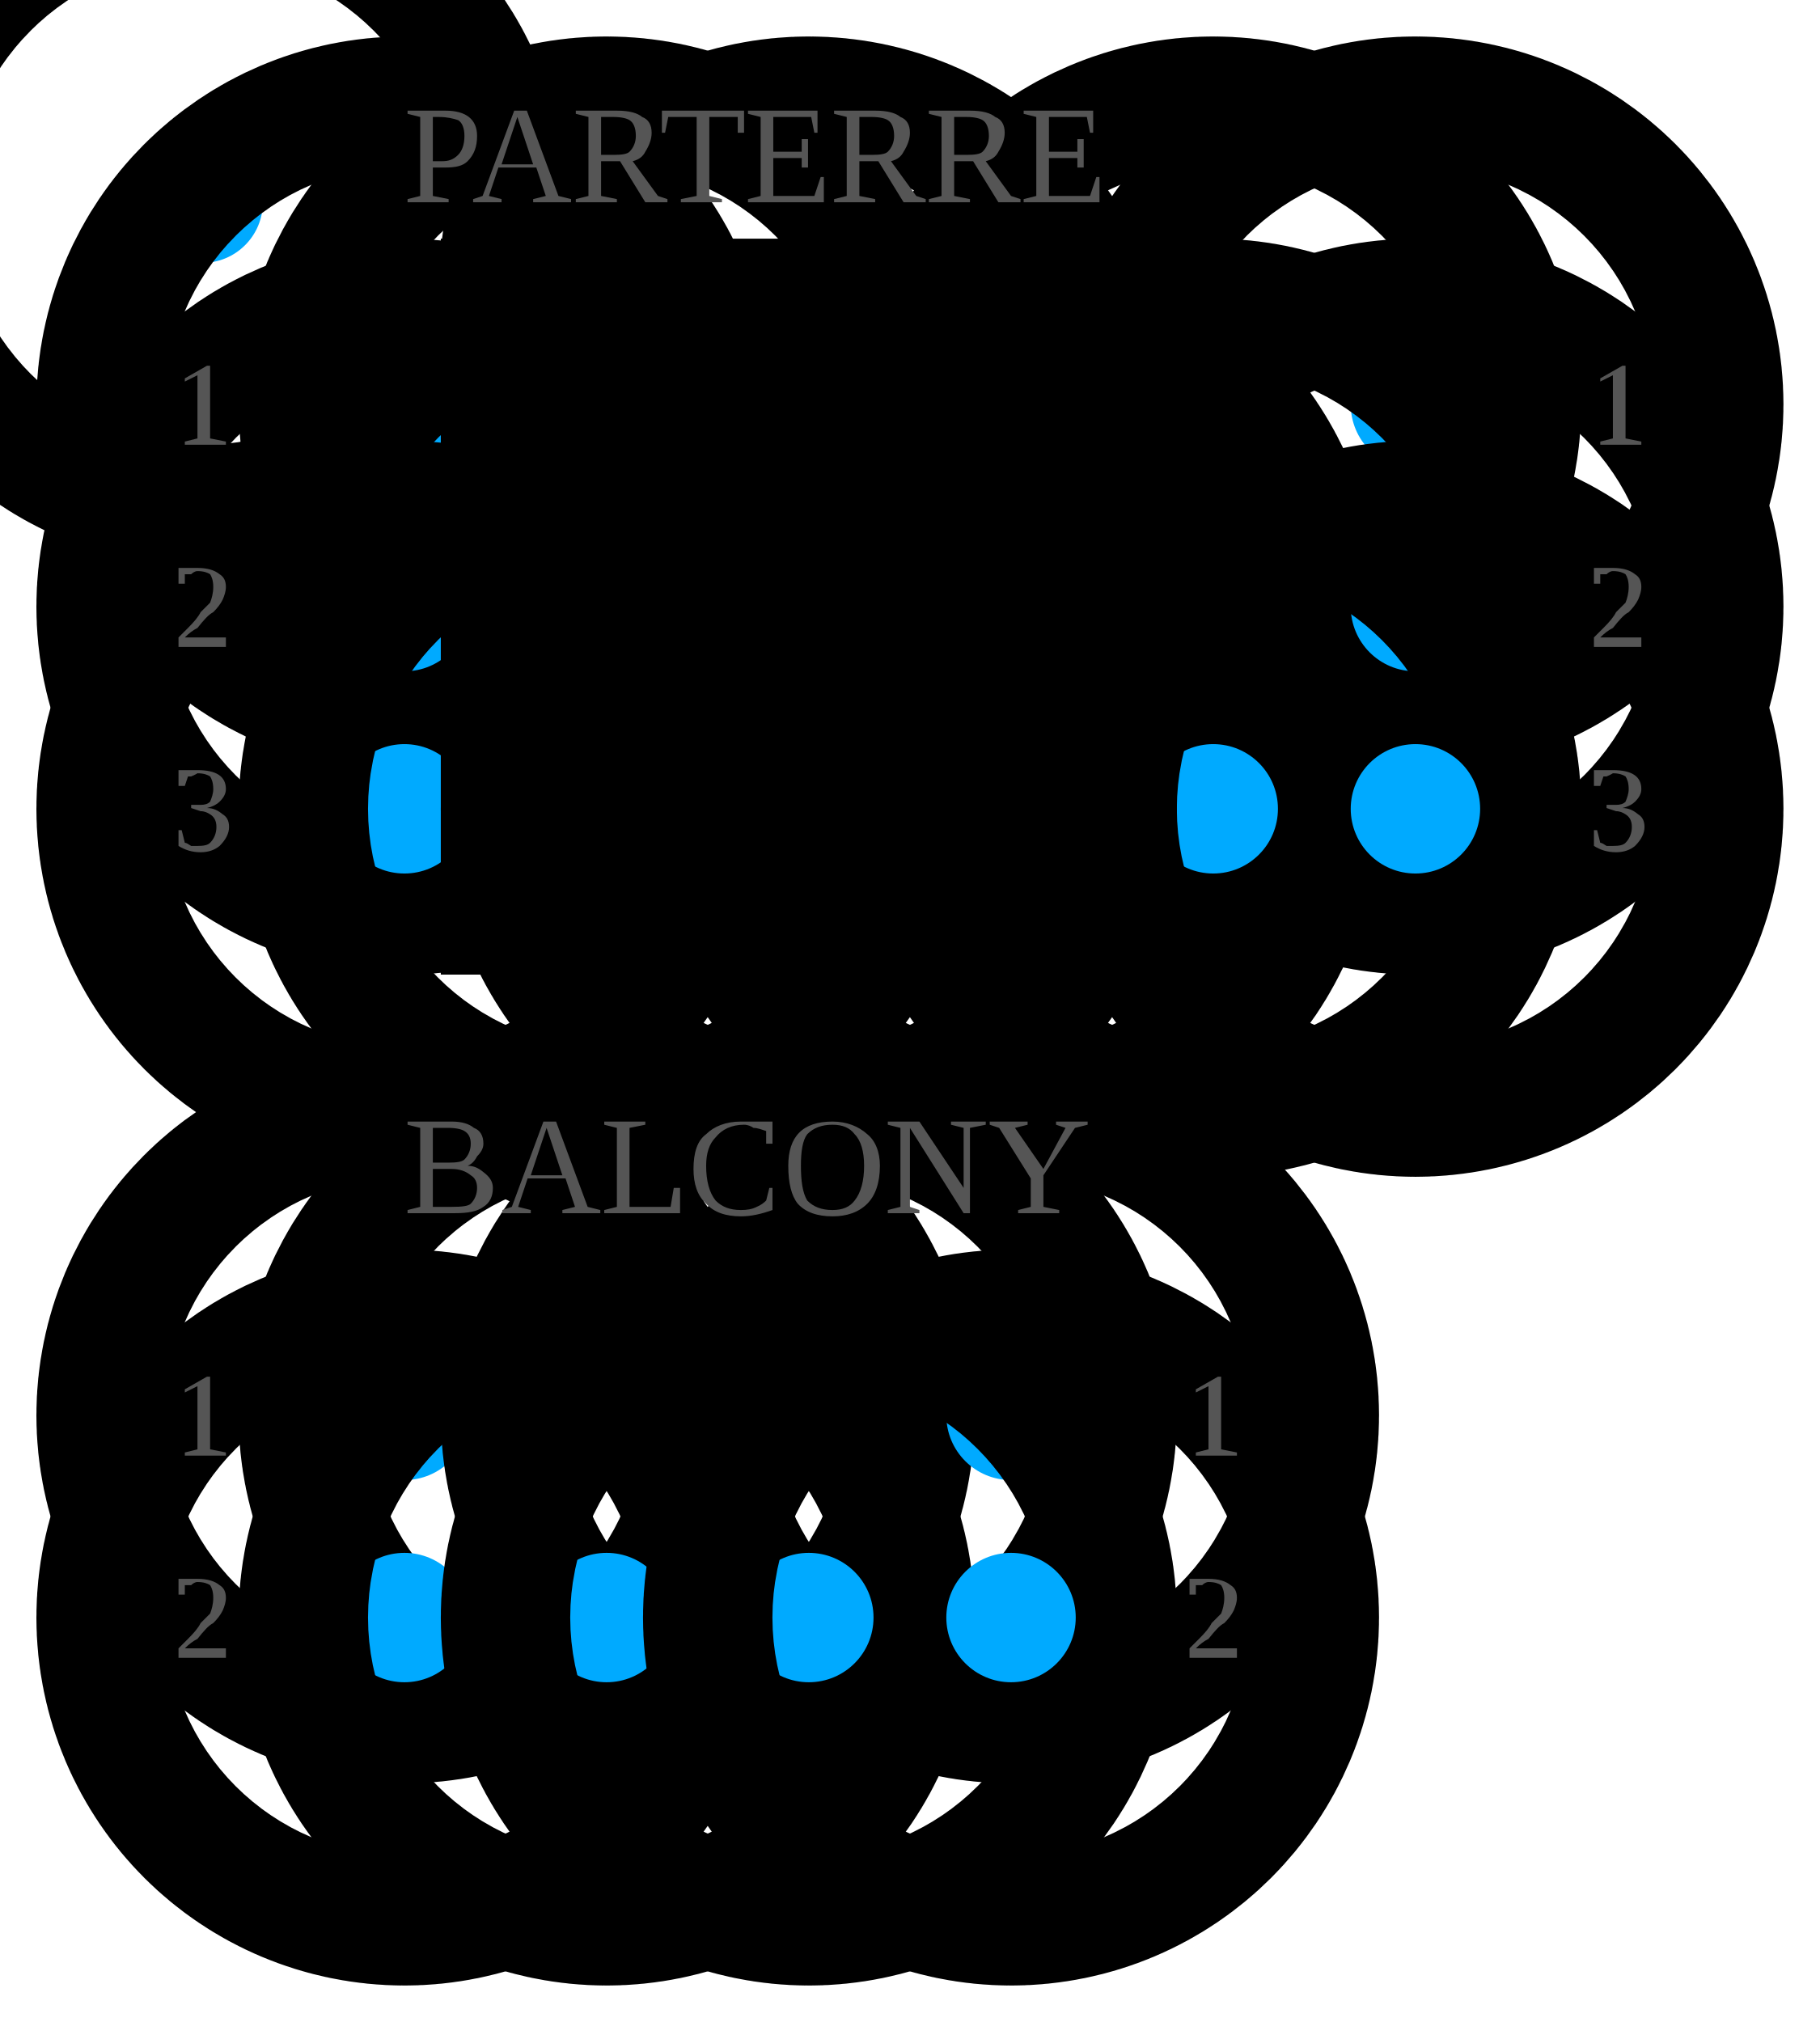
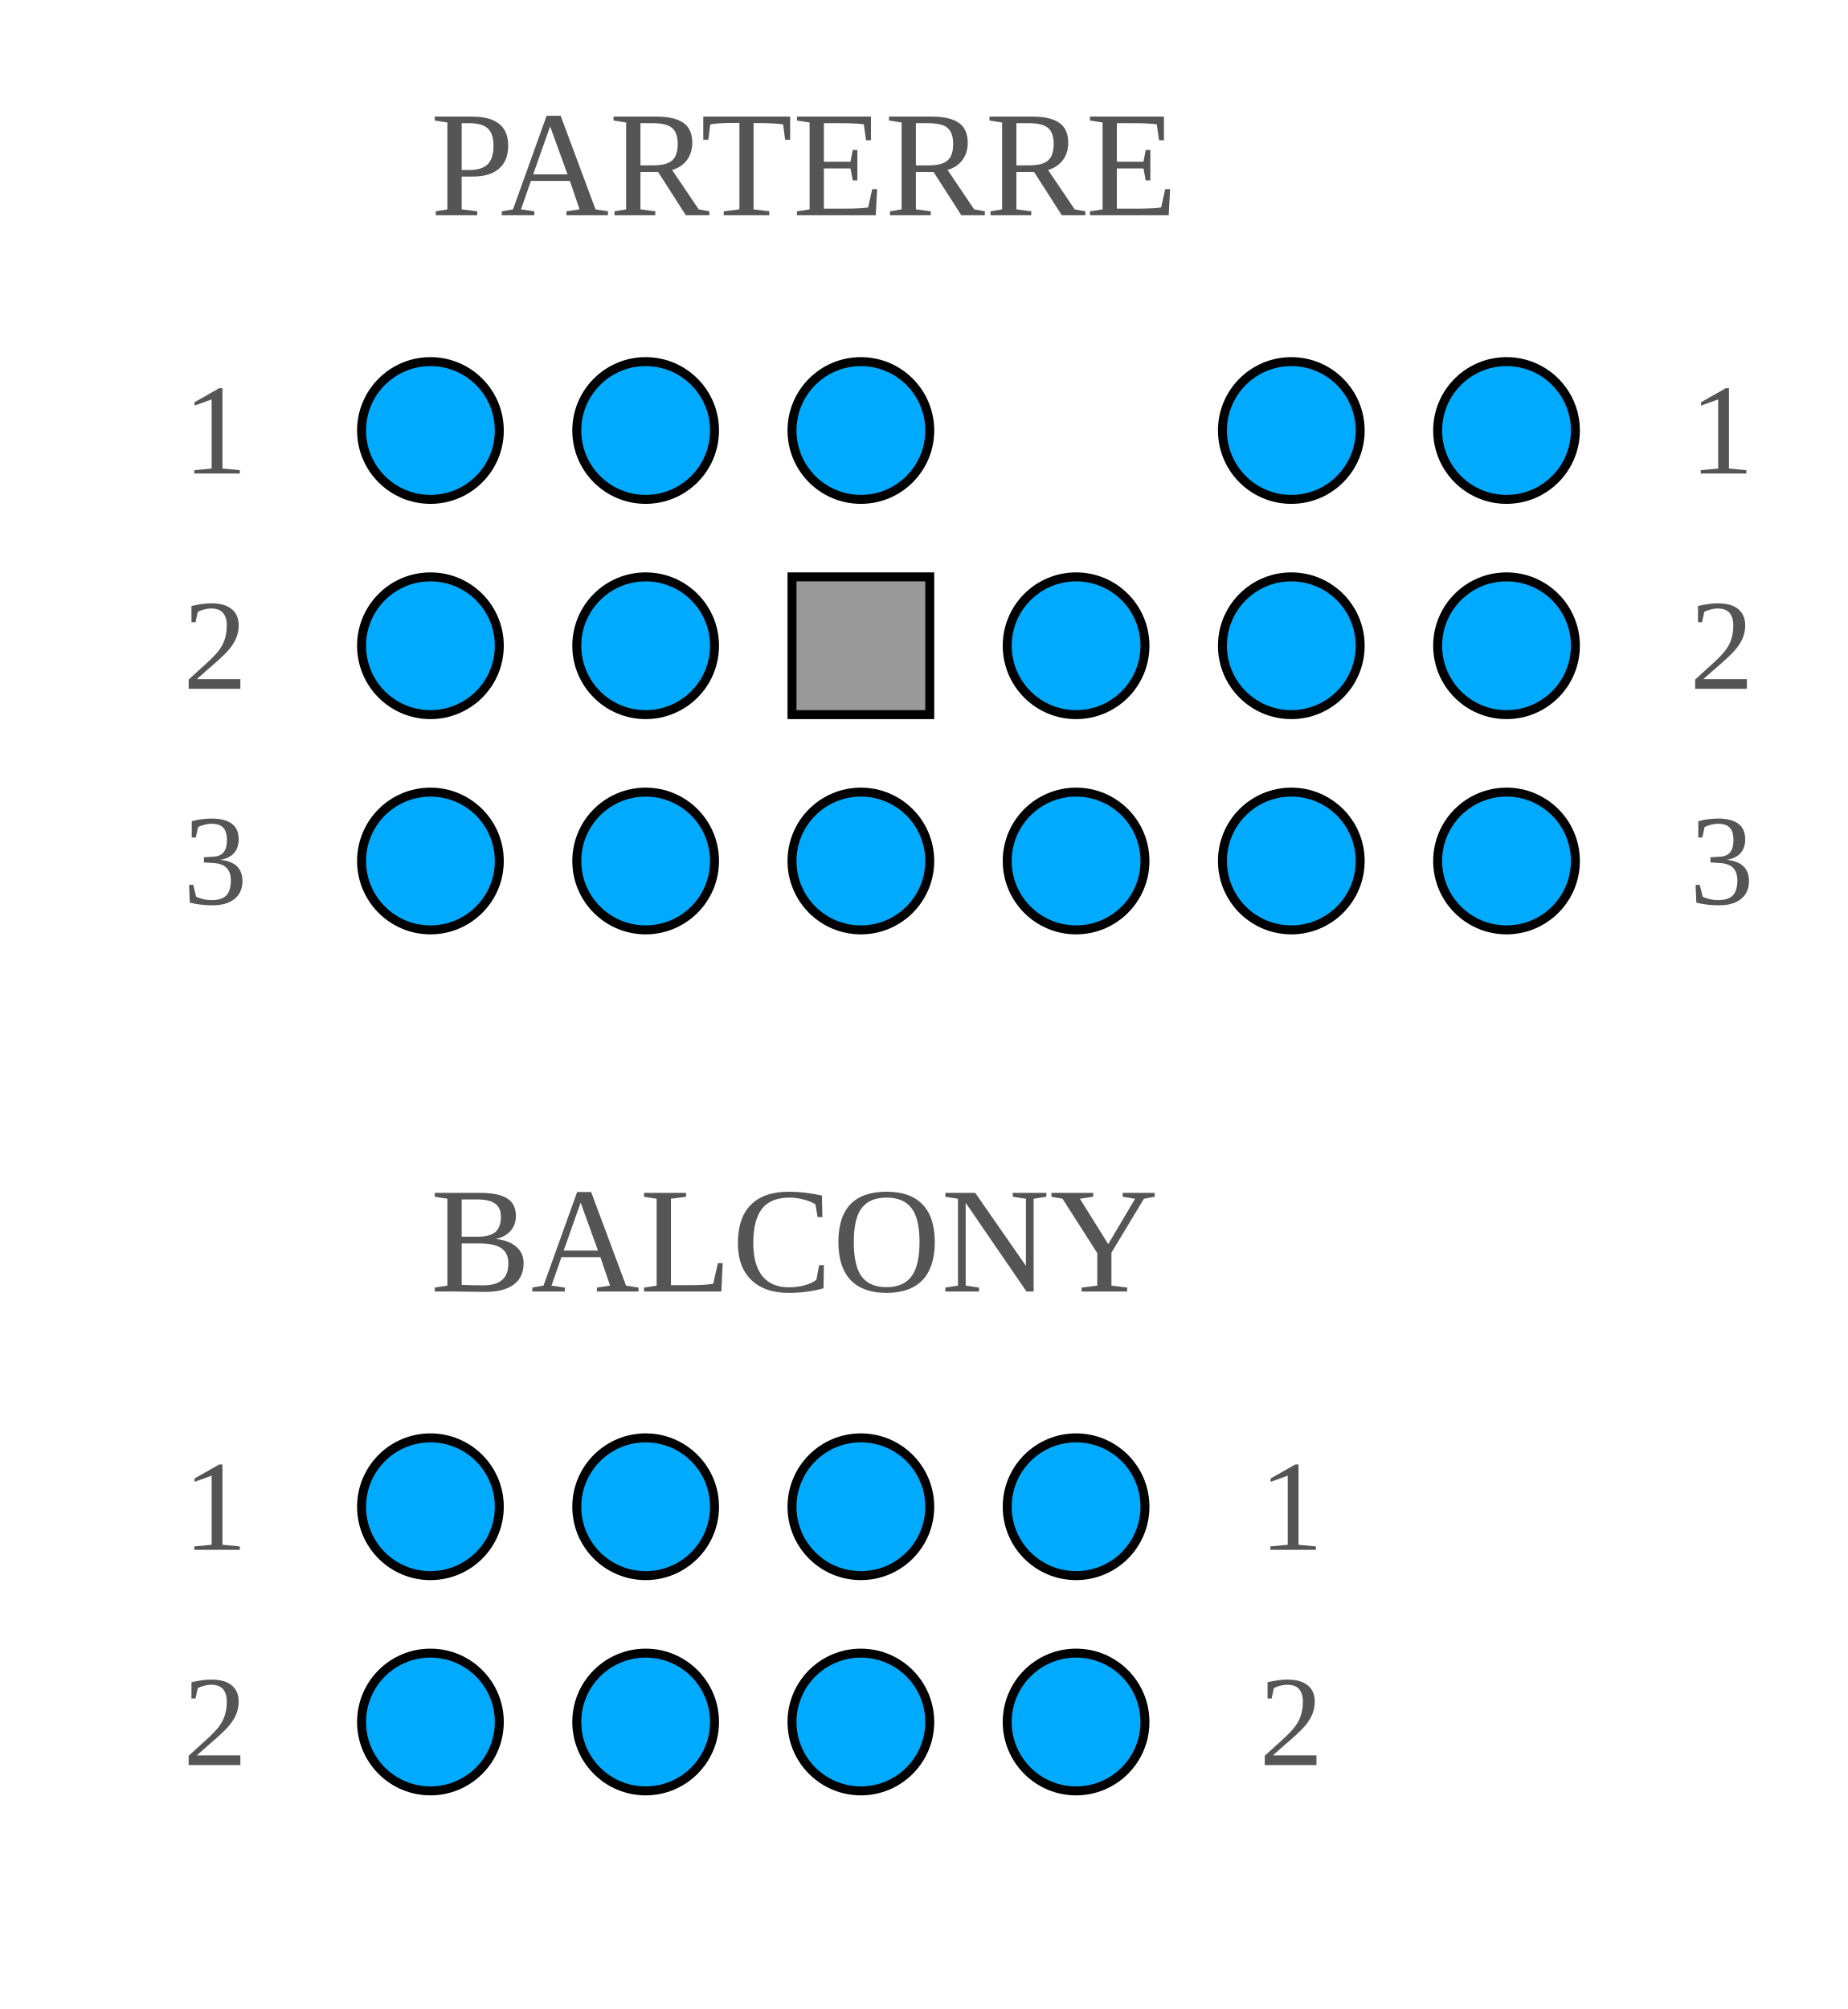
- <svg xmlns="http://www.w3.org/2000/svg" version="1.1" width="1160" height="1289" viewBox="0 0 9 10" preserveAspectRatio="xMidYMid meet" data-validation-status="PASS" data-lane="exact">
+ <svg xmlns="http://www.w3.org/2000/svg" version="1.1" width="206" height="224" viewBox="0 0 206 224" preserveAspectRatio="xMidYMid meet" data-validation-status="PASS" data-lane="exact">
  <g id="PriceCategory">
-     <circle id="category-placeholder" cx="1" cy="1" r="0.3" style="fill:#00aaff;stroke:#000000;stroke-width:3" />
+     <circle id="category-placeholder" cx="24" cy="24" r="7.2" style="display:none;fill:#00aaff;stroke:#000000;stroke-width:1" />
  </g>
  <g id="Legend">
-     <circle id="Sold" cx="1" cy="2" r="0.3" style="display:none;fill:#999999;stroke:#000000;stroke-width:3" />
-     <circle id="None" cx="2" cy="2" r="0.3" style="display:none;fill:#999999;stroke:#000000;stroke-width:3" />
-     <circle id="Reserved" cx="3" cy="2" r="0.3" style="display:none;fill:#999999;stroke:#000000;stroke-width:3" />
-     <circle id="MyTickets" cx="4" cy="2" r="0.3" style="display:none;fill:#999999;stroke:#000000;stroke-width:3" />
+     <circle id="Sold" cx="24" cy="48" r="7.2" style="display:none;fill:#999999;stroke:#000000;stroke-width:1" />
+     <circle id="None" cx="48" cy="48" r="7.2" style="display:none;fill:#999999;stroke:#000000;stroke-width:1" />
+     <circle id="Reserved" cx="72" cy="48" r="7.2" style="display:none;fill:#999999;stroke:#000000;stroke-width:1" />
+     <circle id="MyTickets" cx="96" cy="48" r="7.2" style="display:none;fill:#999999;stroke:#000000;stroke-width:1" />
  </g>
  <g id="row-PARTERRE-1">
-     <circle id="seat-xlsx-seat-Seating-B2" cx="2" cy="2" r="0.32" style="fill:#00aaff;stroke:#000000;stroke-width:3" />
-     <circle id="seat-xlsx-seat-Seating-C2" cx="3" cy="2" r="0.32" style="fill:#00aaff;stroke:#000000;stroke-width:3" />
-     <circle id="seat-xlsx-seat-Seating-D2" cx="4" cy="2" r="0.32" style="fill:#00aaff;stroke:#000000;stroke-width:3" />
-     <circle id="seat-xlsx-seat-Seating-F2" cx="6" cy="2" r="0.32" style="fill:#00aaff;stroke:#000000;stroke-width:3" />
-     <circle id="seat-xlsx-seat-Seating-G2" cx="7" cy="2" r="0.32" style="fill:#00aaff;stroke:#000000;stroke-width:3" />
+     <circle id="seat-xlsx-seat-Seating-B2" cx="48" cy="48" r="7.68" style="fill:#00aaff;stroke:#000000;stroke-width:1" />
+     <circle id="seat-xlsx-seat-Seating-C2" cx="72" cy="48" r="7.68" style="fill:#00aaff;stroke:#000000;stroke-width:1" />
+     <circle id="seat-xlsx-seat-Seating-D2" cx="96" cy="48" r="7.68" style="fill:#00aaff;stroke:#000000;stroke-width:1" />
+     <circle id="seat-xlsx-seat-Seating-F2" cx="144" cy="48" r="7.68" style="fill:#00aaff;stroke:#000000;stroke-width:1" />
+     <circle id="seat-xlsx-seat-Seating-G2" cx="168" cy="48" r="7.68" style="fill:#00aaff;stroke:#000000;stroke-width:1" />
  </g>
  <g id="row-PARTERRE-2">
-     <circle id="seat-xlsx-seat-Seating-B3" cx="2" cy="3" r="0.32" style="fill:#00aaff;stroke:#000000;stroke-width:3" />
-     <circle id="seat-xlsx-seat-Seating-C3" cx="3" cy="3" r="0.32" style="fill:#00aaff;stroke:#000000;stroke-width:3" />
-     <circle id="seat-xlsx-seat-Seating-E3" cx="5" cy="3" r="0.32" style="fill:#00aaff;stroke:#000000;stroke-width:3" />
-     <circle id="seat-xlsx-seat-Seating-F3" cx="6" cy="3" r="0.32" style="fill:#00aaff;stroke:#000000;stroke-width:3" />
-     <circle id="seat-xlsx-seat-Seating-G3" cx="7" cy="3" r="0.32" style="fill:#00aaff;stroke:#000000;stroke-width:3" />
+     <circle id="seat-xlsx-seat-Seating-B3" cx="48" cy="72" r="7.68" style="fill:#00aaff;stroke:#000000;stroke-width:1" />
+     <circle id="seat-xlsx-seat-Seating-C3" cx="72" cy="72" r="7.68" style="fill:#00aaff;stroke:#000000;stroke-width:1" />
+     <circle id="seat-xlsx-seat-Seating-E3" cx="120" cy="72" r="7.68" style="fill:#00aaff;stroke:#000000;stroke-width:1" />
+     <circle id="seat-xlsx-seat-Seating-F3" cx="144" cy="72" r="7.68" style="fill:#00aaff;stroke:#000000;stroke-width:1" />
+     <circle id="seat-xlsx-seat-Seating-G3" cx="168" cy="72" r="7.68" style="fill:#00aaff;stroke:#000000;stroke-width:1" />
  </g>
  <g id="row-PARTERRE-3">
-     <circle id="seat-xlsx-seat-Seating-B4" cx="2" cy="4" r="0.32" style="fill:#00aaff;stroke:#000000;stroke-width:3" />
-     <circle id="seat-xlsx-seat-Seating-C4" cx="3" cy="4" r="0.32" style="fill:#00aaff;stroke:#000000;stroke-width:3" />
-     <circle id="seat-xlsx-seat-Seating-D4" cx="4" cy="4" r="0.32" style="fill:#00aaff;stroke:#000000;stroke-width:3" />
-     <circle id="seat-xlsx-seat-Seating-E4" cx="5" cy="4" r="0.32" style="fill:#00aaff;stroke:#000000;stroke-width:3" />
-     <circle id="seat-xlsx-seat-Seating-F4" cx="6" cy="4" r="0.32" style="fill:#00aaff;stroke:#000000;stroke-width:3" />
-     <circle id="seat-xlsx-seat-Seating-G4" cx="7" cy="4" r="0.32" style="fill:#00aaff;stroke:#000000;stroke-width:3" />
+     <circle id="seat-xlsx-seat-Seating-B4" cx="48" cy="96" r="7.68" style="fill:#00aaff;stroke:#000000;stroke-width:1" />
+     <circle id="seat-xlsx-seat-Seating-C4" cx="72" cy="96" r="7.68" style="fill:#00aaff;stroke:#000000;stroke-width:1" />
+     <circle id="seat-xlsx-seat-Seating-D4" cx="96" cy="96" r="7.68" style="fill:#00aaff;stroke:#000000;stroke-width:1" />
+     <circle id="seat-xlsx-seat-Seating-E4" cx="120" cy="96" r="7.68" style="fill:#00aaff;stroke:#000000;stroke-width:1" />
+     <circle id="seat-xlsx-seat-Seating-F4" cx="144" cy="96" r="7.68" style="fill:#00aaff;stroke:#000000;stroke-width:1" />
+     <circle id="seat-xlsx-seat-Seating-G4" cx="168" cy="96" r="7.68" style="fill:#00aaff;stroke:#000000;stroke-width:1" />
  </g>
  <g id="row-BALCONY-1">
-     <circle id="seat-xlsx-seat-Seating-B7" cx="2" cy="7" r="0.32" style="fill:#00aaff;stroke:#000000;stroke-width:3" />
-     <circle id="seat-xlsx-seat-Seating-C7" cx="3" cy="7" r="0.32" style="fill:#00aaff;stroke:#000000;stroke-width:3" />
-     <circle id="seat-xlsx-seat-Seating-D7" cx="4" cy="7" r="0.32" style="fill:#00aaff;stroke:#000000;stroke-width:3" />
-     <circle id="seat-xlsx-seat-Seating-E7" cx="5" cy="7" r="0.32" style="fill:#00aaff;stroke:#000000;stroke-width:3" />
+     <circle id="seat-xlsx-seat-Seating-B7" cx="48" cy="168" r="7.68" style="fill:#00aaff;stroke:#000000;stroke-width:1" />
+     <circle id="seat-xlsx-seat-Seating-C7" cx="72" cy="168" r="7.68" style="fill:#00aaff;stroke:#000000;stroke-width:1" />
+     <circle id="seat-xlsx-seat-Seating-D7" cx="96" cy="168" r="7.68" style="fill:#00aaff;stroke:#000000;stroke-width:1" />
+     <circle id="seat-xlsx-seat-Seating-E7" cx="120" cy="168" r="7.68" style="fill:#00aaff;stroke:#000000;stroke-width:1" />
  </g>
  <g id="row-BALCONY-2">
-     <circle id="seat-xlsx-seat-Seating-B8" cx="2" cy="8" r="0.32" style="fill:#00aaff;stroke:#000000;stroke-width:3" />
-     <circle id="seat-xlsx-seat-Seating-C8" cx="3" cy="8" r="0.32" style="fill:#00aaff;stroke:#000000;stroke-width:3" />
-     <circle id="seat-xlsx-seat-Seating-D8" cx="4" cy="8" r="0.32" style="fill:#00aaff;stroke:#000000;stroke-width:3" />
-     <circle id="seat-xlsx-seat-Seating-E8" cx="5" cy="8" r="0.32" style="fill:#00aaff;stroke:#000000;stroke-width:3" />
+     <circle id="seat-xlsx-seat-Seating-B8" cx="48" cy="192" r="7.68" style="fill:#00aaff;stroke:#000000;stroke-width:1" />
+     <circle id="seat-xlsx-seat-Seating-C8" cx="72" cy="192" r="7.68" style="fill:#00aaff;stroke:#000000;stroke-width:1" />
+     <circle id="seat-xlsx-seat-Seating-D8" cx="96" cy="192" r="7.68" style="fill:#00aaff;stroke:#000000;stroke-width:1" />
+     <circle id="seat-xlsx-seat-Seating-E8" cx="120" cy="192" r="7.68" style="fill:#00aaff;stroke:#000000;stroke-width:1" />
  </g>
  <g id="decor">
-     <rect id="decor-unavailable-1" x="3.68" y="2.68" width="0.64" height="0.64" style="fill:#999999;stroke:#000000;stroke-width:3" />
-     <text id="decor-row-label-1" x="1" y="2.2" text-anchor="middle" font-size="0.6" style="fill:#555555;stroke:none">1</text>
-     <text id="decor-row-label-2" x="8" y="2.2" text-anchor="middle" font-size="0.6" style="fill:#555555;stroke:none">1</text>
-     <text id="decor-row-label-3" x="1" y="3.2" text-anchor="middle" font-size="0.6" style="fill:#555555;stroke:none">2</text>
-     <text id="decor-row-label-4" x="8" y="3.2" text-anchor="middle" font-size="0.6" style="fill:#555555;stroke:none">2</text>
-     <text id="decor-row-label-5" x="1" y="4.2" text-anchor="middle" font-size="0.6" style="fill:#555555;stroke:none">3</text>
-     <text id="decor-row-label-6" x="8" y="4.2" text-anchor="middle" font-size="0.6" style="fill:#555555;stroke:none">3</text>
-     <text id="decor-row-label-7" x="1" y="7.2" text-anchor="middle" font-size="0.6" style="fill:#555555;stroke:none">1</text>
-     <text id="decor-row-label-8" x="6" y="7.2" text-anchor="middle" font-size="0.6" style="fill:#555555;stroke:none">1</text>
-     <text id="decor-row-label-9" x="1" y="8.2" text-anchor="middle" font-size="0.6" style="fill:#555555;stroke:none">2</text>
-     <text id="decor-row-label-10" x="6" y="8.2" text-anchor="middle" font-size="0.6" style="fill:#555555;stroke:none">2</text>
-     <text id="decor-section-title-1" x="2" y="1" text-anchor="start" font-size="0.7" style="fill:#555555;stroke:none">PARTERRE</text>
-     <text id="decor-section-title-2" x="2" y="6" text-anchor="start" font-size="0.7" style="fill:#555555;stroke:none">BALCONY</text>
+     <rect id="decor-unavailable-1" x="88.32" y="64.32" width="15.36" height="15.36" style="fill:#999999;stroke:#000000;stroke-width:1" />
+     <text id="decor-row-label-1" x="24" y="52.8" text-anchor="middle" font-size="14.4" style="fill:#555555;stroke:none">1</text>
+     <text id="decor-row-label-2" x="192" y="52.8" text-anchor="middle" font-size="14.4" style="fill:#555555;stroke:none">1</text>
+     <text id="decor-row-label-3" x="24" y="76.8" text-anchor="middle" font-size="14.4" style="fill:#555555;stroke:none">2</text>
+     <text id="decor-row-label-4" x="192" y="76.8" text-anchor="middle" font-size="14.4" style="fill:#555555;stroke:none">2</text>
+     <text id="decor-row-label-5" x="24" y="100.8" text-anchor="middle" font-size="14.4" style="fill:#555555;stroke:none">3</text>
+     <text id="decor-row-label-6" x="192" y="100.8" text-anchor="middle" font-size="14.4" style="fill:#555555;stroke:none">3</text>
+     <text id="decor-row-label-7" x="24" y="172.8" text-anchor="middle" font-size="14.4" style="fill:#555555;stroke:none">1</text>
+     <text id="decor-row-label-8" x="144" y="172.8" text-anchor="middle" font-size="14.4" style="fill:#555555;stroke:none">1</text>
+     <text id="decor-row-label-9" x="24" y="196.8" text-anchor="middle" font-size="14.4" style="fill:#555555;stroke:none">2</text>
+     <text id="decor-row-label-10" x="144" y="196.8" text-anchor="middle" font-size="14.4" style="fill:#555555;stroke:none">2</text>
+     <text id="decor-section-title-1" x="48" y="24" text-anchor="start" font-size="16.8" style="fill:#555555;stroke:none">PARTERRE</text>
+     <text id="decor-section-title-2" x="48" y="144" text-anchor="start" font-size="16.8" style="fill:#555555;stroke:none">BALCONY</text>
  </g>
</svg>
